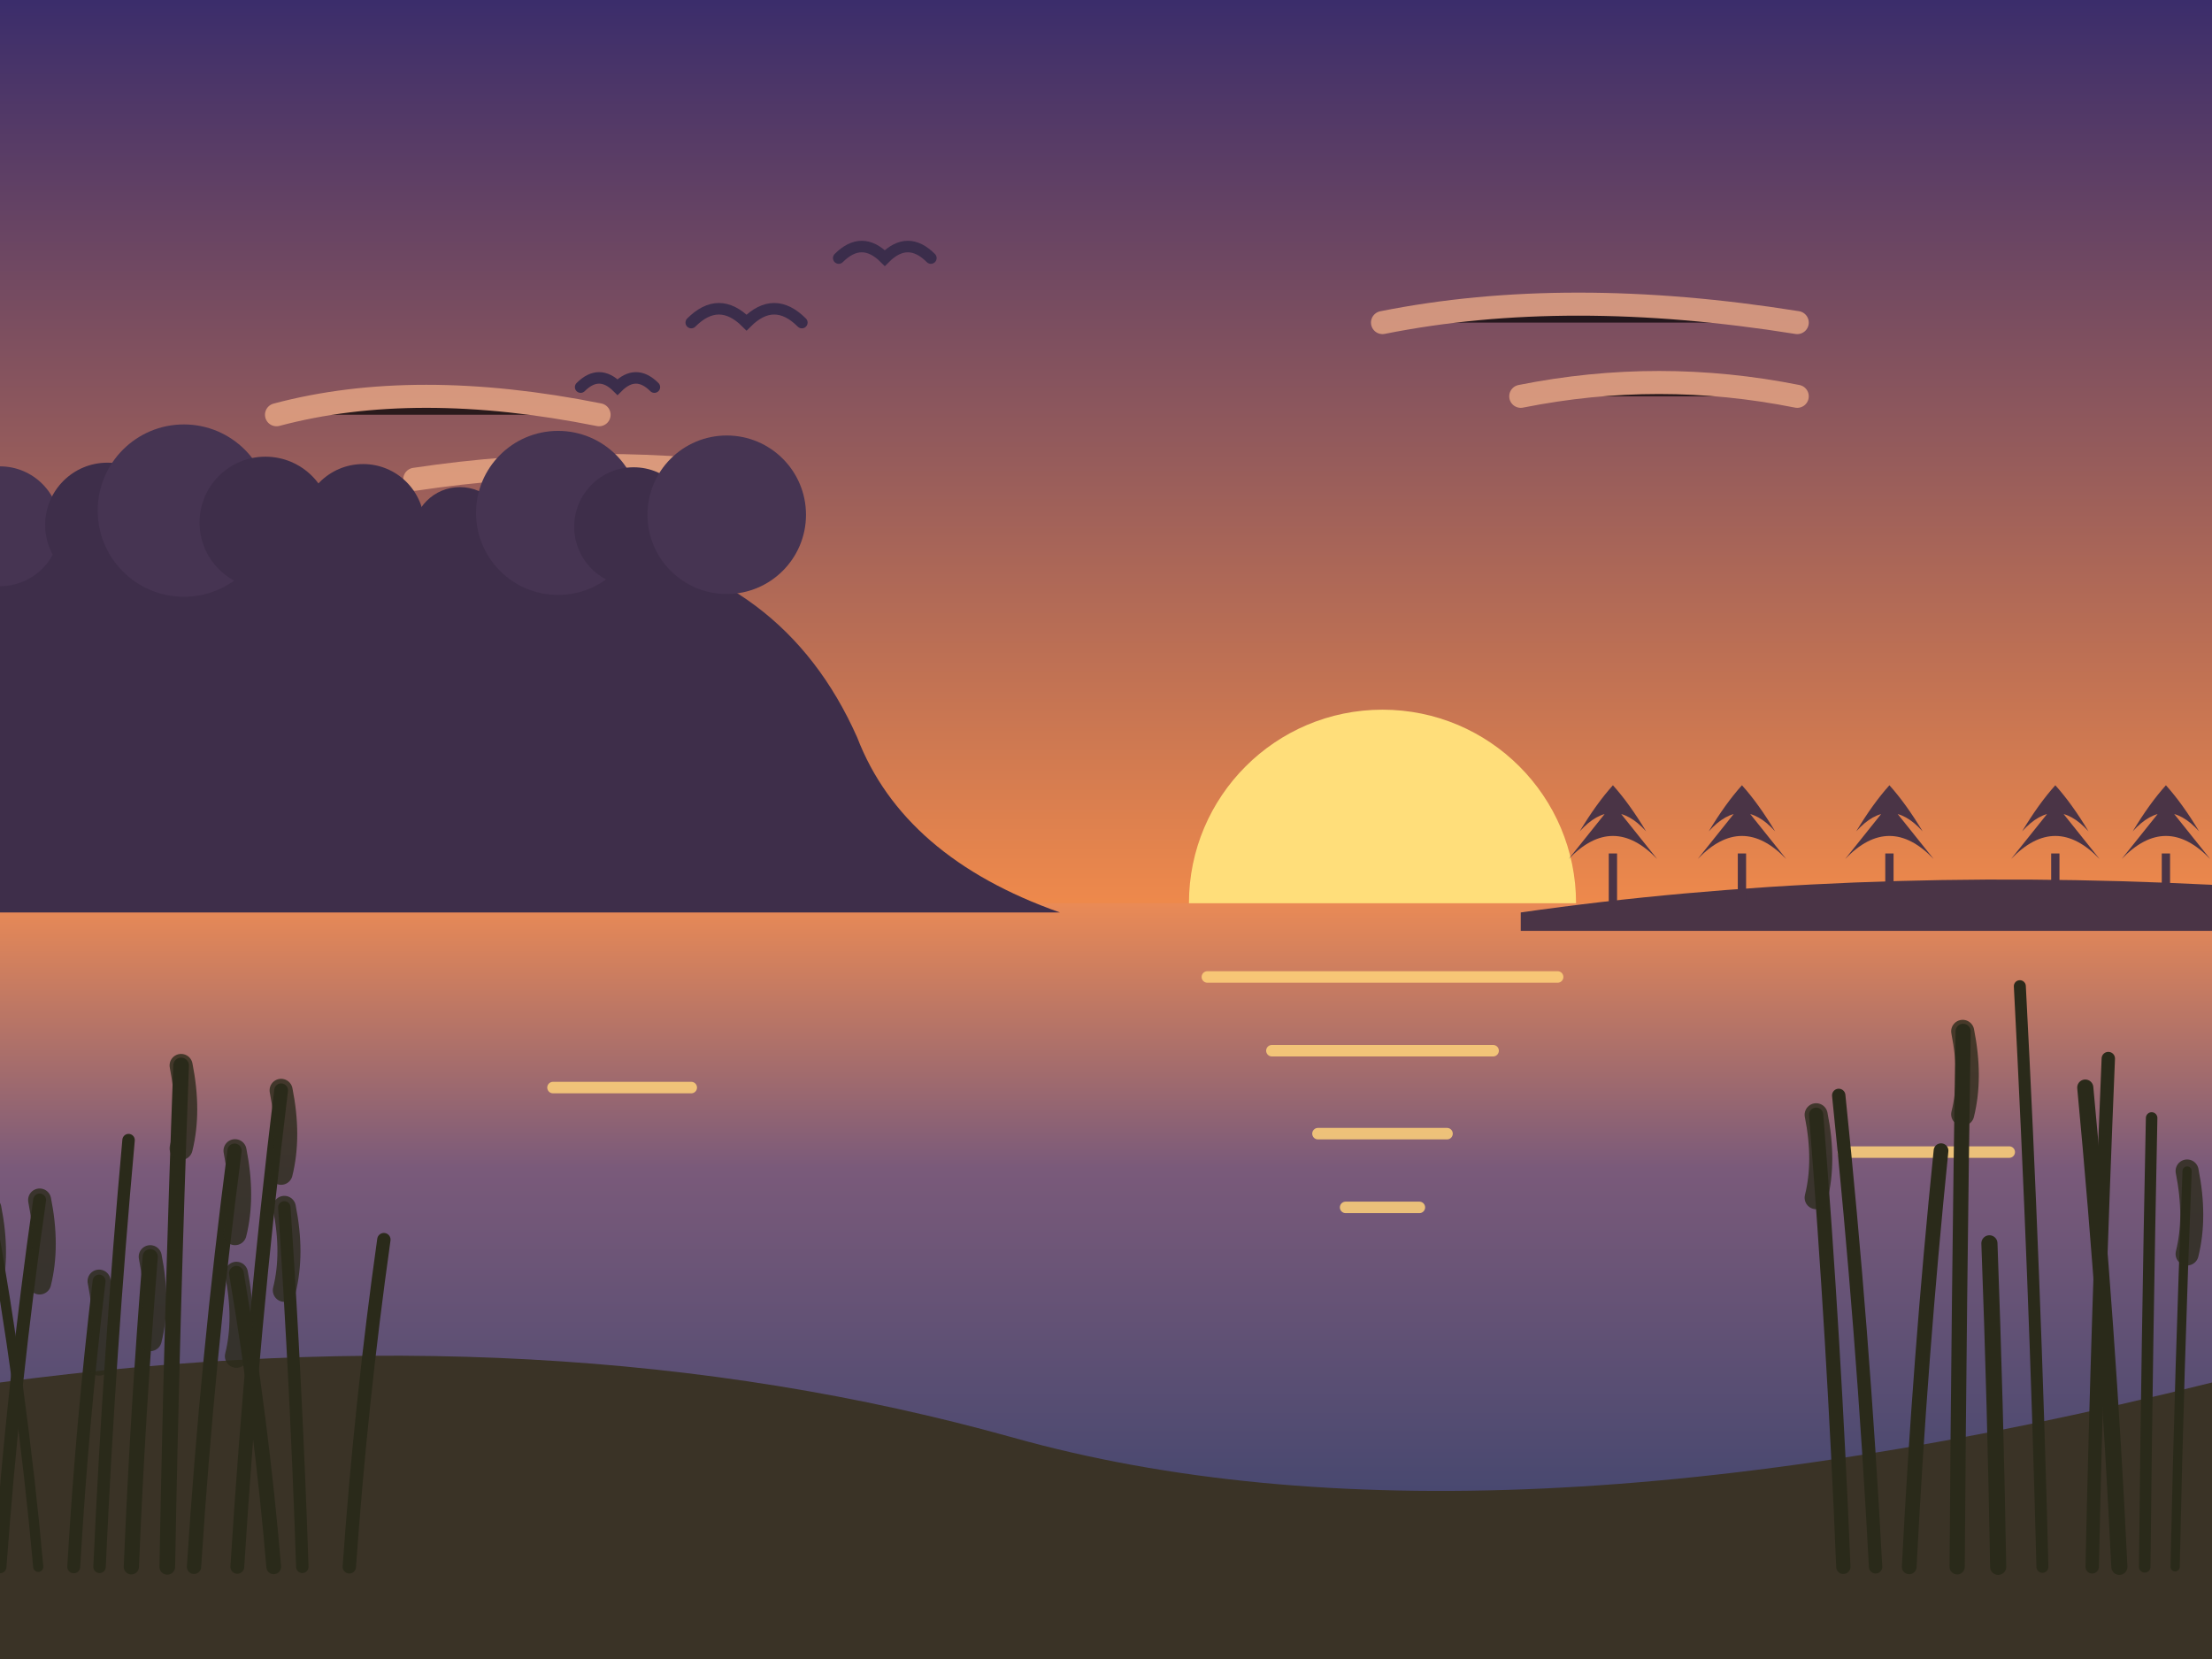
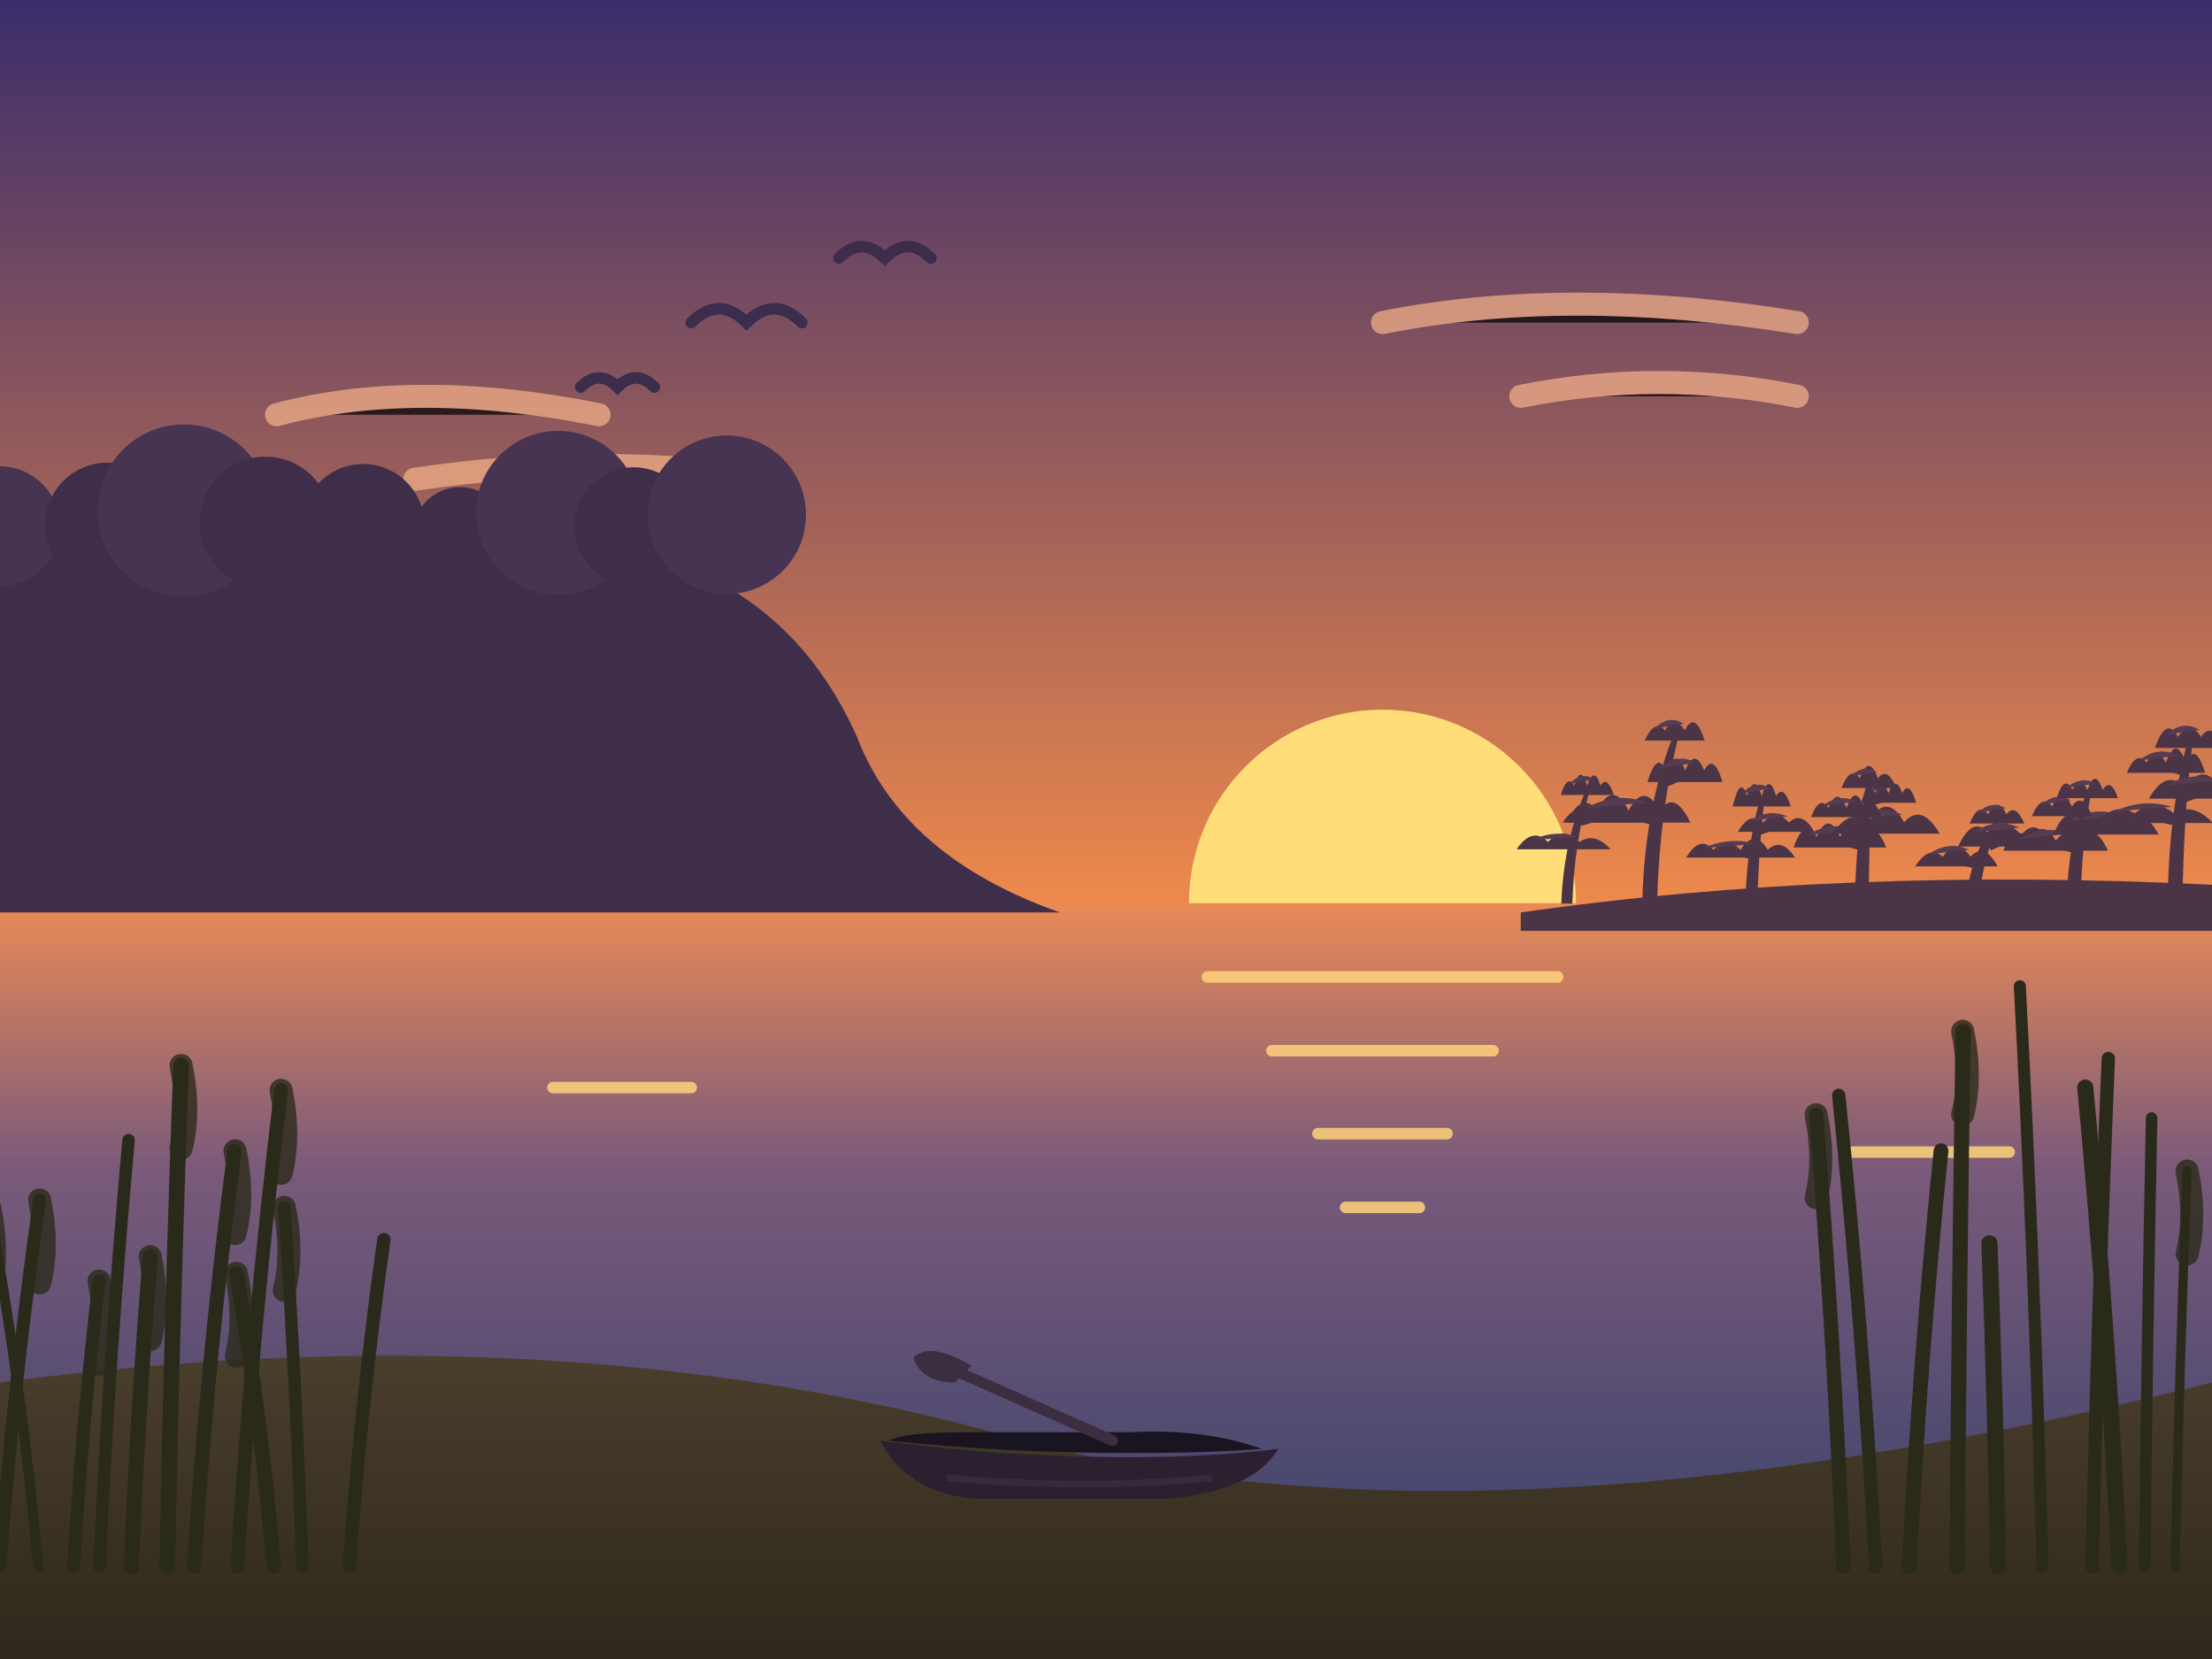
<svg xmlns="http://www.w3.org/2000/svg" width="480" height="360" viewBox="0 0 480 360">
+   <defs>
+     <linearGradient id="g1" x1="0" y1="0" x2="0" y2="1">
+       <stop offset="0" stop-color="#4a3e2c" />
+       <stop offset="1" stop-color="#2e281c" />
+     </linearGradient>
+   </defs>
  <defs>
    <linearGradient id="sky" x1="0" y1="0" x2="0" y2="1">
      <stop offset="0" stop-color="#3b2d6b" />
      <stop offset=".55" stop-color="#f08a4b" />
      <stop offset="1" stop-color="#fcd27a" />
    </linearGradient>
    <linearGradient id="sea" x1="0" y1="0" x2="0" y2="1">
      <stop offset="0" stop-color="#e98a56" />
      <stop offset=".35" stop-color="#7a5a7a" />
      <stop offset="1" stop-color="#2f3f6a" />
    </linearGradient>
  </defs>
  <rect width="480" height="360" fill="url(#sky)" />
  <path d="M60 90 q30 -8 70 0 M90 104 q40 -6 80 0 M300 70 q40 -8 90 0 M330 86 q30 -6 60 0" stroke="#f7b38a" stroke-width="5" stroke-linecap="round" opacity=".7" />
  <circle cx="300" cy="196" r="42" fill="#ffde7a" />
  <rect y="196" width="480" height="164" fill="url(#sea)" />
  <path d="M262 212 h76" stroke="#ffd27a" stroke-width="2.5" stroke-linecap="round" opacity="0.85" />
  <path d="M276 228 h48" stroke="#ffd27a" stroke-width="2.5" stroke-linecap="round" opacity="0.85" />
  <path d="M286 246 h28" stroke="#ffd27a" stroke-width="2.5" stroke-linecap="round" opacity="0.85" />
  <path d="M292 262 h16" stroke="#ffd27a" stroke-width="2.5" stroke-linecap="round" opacity="0.85" />
  <path d="M120 236 h30" stroke="#ffd27a" stroke-width="2.5" stroke-linecap="round" opacity="0.85" />
  <path d="M400 250 h36" stroke="#ffd27a" stroke-width="2.5" stroke-linecap="round" opacity="0.85" />
  <path d="M0 120 Q70 112 130 118 Q170 124 186 160 Q196 186 230 198 H0 Z" fill="#3e2e4a" />
  <circle cx="0.0" cy="114.2" r="13.0" fill="#463452" />
  <circle cx="23.3" cy="113.9" r="13.5" fill="#3e2e4a" />
  <circle cx="39.9" cy="110.8" r="18.7" fill="#463452" />
  <circle cx="57.6" cy="113.4" r="14.3" fill="#3e2e4a" />
  <circle cx="78.8" cy="114.0" r="13.3" fill="#3e2e4a" />
  <circle cx="99.8" cy="115.9" r="10.2" fill="#3e2e4a" />
  <circle cx="121.1" cy="111.3" r="17.8" fill="#463452" />
  <circle cx="137.5" cy="114.3" r="12.9" fill="#3e2e4a" />
  <circle cx="157.7" cy="111.7" r="17.2" fill="#463452" />
  <path d="M330 198 Q400 188 480 192 V202 H330 Z" fill="#4a3446" />
-   <path d="M350 196 v-10.8" stroke="#4a3446" stroke-width="1.8" />
-   <path d="M340.4 186.4 q9.6 -10 19.2 0 q-4.8 -6 -9.6 -12 q-4.8 6 -9.6 12 z M342.8 180.4 q7.2 -8 14.4 0 q-3.6 -6 -7.2 -10 q-3.6 4 -7.2 10 z" fill="#4a3446" />
-   <path d="M378 196 v-10.8" stroke="#4a3446" stroke-width="1.8" />
-   <path d="M368.4 186.4 q9.6 -10 19.2 0 q-4.8 -6 -9.6 -12 q-4.8 6 -9.6 12 z M370.8 180.4 q7.2 -8 14.4 0 q-3.6 -6 -7.2 -10 q-3.6 4 -7.2 10 z" fill="#4a3446" />
-   <path d="M410 196 v-10.8" stroke="#4a3446" stroke-width="1.8" />
-   <path d="M400.4 186.4 q9.6 -10 19.2 0 q-4.8 -6 -9.6 -12 q-4.8 6 -9.6 12 z M402.8 180.4 q7.2 -8 14.4 0 q-3.6 -6 -7.2 -10 q-3.6 4 -7.2 10 z" fill="#4a3446" />
-   <path d="M446 196 v-10.8" stroke="#4a3446" stroke-width="1.8" />
-   <path d="M436.4 186.4 q9.6 -10 19.2 0 q-4.8 -6 -9.6 -12 q-4.8 6 -9.6 12 z M438.8 180.4 q7.2 -8 14.4 0 q-3.6 -6 -7.2 -10 q-3.6 4 -7.2 10 z" fill="#4a3446" />
-   <path d="M470 196 v-10.8" stroke="#4a3446" stroke-width="1.8" />
-   <path d="M460.4 186.4 q9.6 -10 19.2 0 q-4.8 -6 -9.6 -12 q-4.8 6 -9.6 12 z M462.8 180.4 q7.2 -8 14.4 0 q-3.6 -6 -7.2 -10 q-3.6 4 -7.2 10 z" fill="#4a3446" />
+   <path d="M338.8 196.081 Q339.3 182.7 344.0 171.8 L344.9 171.8 Q341.6 182.7 341.2 196.081 Z" fill="#4a3446" />
+   <path d="M342.0 184.6 L339.3 183.5" stroke="#4a3446" stroke-width="0.8" />
+   <path d="M329.1 184.3 Q332.5 179.3 335.9 182.7 Q339.3 179.1 342.7 182.7 Q346.1 180.5 349.5 184.3 Z" fill="#4a3446" />
+   <path d="M332.2 182.4 Q337.3 179.9 342.4 181.6 Q337.3 181.9 332.2 182.4 Z" fill="#553c50" />
+   <path d="M343.1 178.8 L347.5 177.5" stroke="#4a3446" stroke-width="0.8" />
+   <path d="M339.1 178.5 Q341.9 174.1 344.7 176.6 Q347.5 172.6 350.3 176.6 Q353.1 174.3 355.9 178.5 Z" fill="#4a3446" />
+   <path d="M341.6 176.3 Q345.8 173.4 350.0 175.3 Q345.8 175.6 341.6 176.3 Z" fill="#553c50" />
+   <path d="M338.7 172.5 Q340.1 167.9 341.6 170.5 Q343.0 165.7 344.4 170.5 Q345.9 166.0 347.3 170.5 Q348.7 168.1 350.2 172.5 Z" fill="#4a3446" />
+   <path d="M340.4 170.2 Q343.3 167.2 346.2 169.2 Q343.3 169.5 340.4 170.2 Z" fill="#553c50" />
+   <path d="M356.4 195.136 Q356.9 176.0 362.8 160.3 L364.1 160.3 Q360.2 176.0 359.6 195.136 Z" fill="#4a3446" />
+   <path d="M360.4 178.9 L353.4 177.2" stroke="#4a3446" stroke-width="1.1" />
+   <path d="M339.9 178.5 Q343.3 171.5 346.6 175.9 Q350.0 169.1 353.4 175.9 Q356.7 169.5 360.1 175.9 Q363.4 171.3 366.8 178.5 Z" fill="#4a3446" />
+   <path d="M344.0 175.5 Q350.7 171.6 357.4 174.2 Q350.7 174.6 344.0 175.5 Z" fill="#553c50" />
+   <path d="M361.8 170.1 L365.7 168.4" stroke="#4a3446" stroke-width="1.1" />
+   <path d="M357.5 169.7 Q359.5 162.9 361.6 167.2 Q363.6 162.1 365.7 167.2 Q367.7 162.1 369.8 167.2 Q371.8 163.3 373.8 169.7 Z" fill="#4a3446" />
+   <path d="M359.9 166.8 Q364.0 163.2 368.1 165.6 Q364.0 166.0 359.9 166.8 Z" fill="#553c50" />
+   <path d="M356.9 160.7 Q359.1 155.9 361.3 158.5 Q363.4 155.1 365.6 158.5 Q367.8 154.1 369.9 160.7 Z" fill="#4a3446" />
+   <path d="M358.9 158.2 Q362.1 154.9 365.4 157.1 Q362.1 157.5 358.9 158.2 Z" fill="#553c50" />
+   <path d="M378.7 197.388 Q378.9 184.6 381.7 174.2 L382.8 174.2 Q381.6 184.6 381.3 197.388 Z" fill="#4a3446" />
+   <path d="M381.0 186.4 L377.7 185.3" stroke="#4a3446" stroke-width="0.9" />
+   <path d="M365.9 186.1 Q368.9 181.1 371.8 184.4 Q374.8 181.5 377.7 184.4 Q380.7 179.7 383.6 184.4 Q386.6 181.6 389.5 186.1 Z" fill="#4a3446" />
+   <path d="M369.5 184.1 Q375.4 181.4 381.3 183.2 Q375.4 183.5 369.5 184.1 Z" fill="#553c50" />
+   <path d="M381.6 180.8 L385.4 179.5" stroke="#4a3446" stroke-width="0.9" />
+   <path d="M377.1 180.5 Q379.9 175.8 382.6 178.5 Q385.4 175.4 388.2 178.5 Q391.0 175.8 393.7 180.5 Z" fill="#4a3446" />
+   <path d="M379.6 178.2 Q383.7 175.3 387.9 177.2 Q383.7 177.6 379.6 178.2 Z" fill="#553c50" />
+   <path d="M376.0 175.0 Q377.6 168.1 379.1 172.7 Q380.7 167.6 382.3 172.7 Q383.9 167.6 385.4 172.7 Q387.0 170.1 388.6 175.0 Z" fill="#4a3446" />
+   <path d="M377.9 172.3 Q381.0 168.9 384.2 171.2 Q381.0 171.5 377.9 172.3 Z" fill="#553c50" />
+   <path d="M402.5 195.999 Q402.7 182.0 404.9 170.5 L406.1 170.5 Q405.6 182.0 405.5 195.999 Z" fill="#4a3446" />
+   <path d="M404.7 184.3 L399.3 182.8" stroke="#4a3446" stroke-width="1.0" />
+   <path d="M389.2 183.9 Q391.7 177.0 394.2 181.6 Q396.7 175.8 399.3 181.6 Q401.8 175.4 404.3 181.6 Q406.8 177.7 409.3 183.9 Z" fill="#4a3446" />
+   <path d="M392.2 181.3 Q397.3 177.9 402.3 180.2 Q397.3 180.5 392.2 181.3 Z" fill="#553c50" />
+   <path d="M404.9 181.3 L409.3 179.7" stroke="#4a3446" stroke-width="1.0" />
+   <path d="M397.7 180.9 Q401.6 175.1 405.5 178.4 Q409.3 171.7 413.2 178.4 Q417.0 174.2 420.9 180.9 Z" fill="#4a3446" />
+   <path d="M401.2 178.0 Q407.0 174.3 412.8 176.8 Q407.0 177.2 401.2 178.0 Z" fill="#553c50" />
+   <path d="M405.1 177.7 L400.7 176.3" stroke="#4a3446" stroke-width="1.0" />
+   <path d="M393.0 177.3 Q394.9 172.4 396.8 175.3 Q398.7 170.5 400.7 175.3 Q402.6 169.9 404.5 175.3 Q406.4 172.0 408.3 177.3 Z" fill="#4a3446" />
+   <path d="M395.3 175.0 Q399.1 172.0 402.9 174.0 Q399.1 174.3 395.3 175.0 Z" fill="#553c50" />
+   <path d="M405.3 174.6 L409.8 173.2" stroke="#4a3446" stroke-width="1.0" />
+   <path d="M403.9 174.2 Q405.4 168.3 406.9 172.1 Q408.3 168.8 409.8 172.1 Q411.3 168.0 412.8 172.1 Q414.3 169.2 415.8 174.2 Z" fill="#4a3446" />
+   <path d="M405.7 171.8 Q408.6 168.6 411.6 170.7 Q408.6 171.1 405.7 171.8 Z" fill="#553c50" />
+   <path d="M399.6 171.0 Q401.6 166.0 403.6 168.9 Q405.5 163.5 407.5 168.9 Q409.5 166.2 411.5 171.0 Z" fill="#4a3446" />
+   <path d="M401.4 168.6 Q404.4 165.6 407.3 167.6 Q404.4 167.9 401.4 168.6 Z" fill="#553c50" />
+   <path d="M426.6 196.606 Q427.1 186.5 432.8 178.3 L434.0 178.3 Q430.0 186.5 429.4 196.606 Z" fill="#4a3446" />
+   <path d="M430.4 188.4 L424.6 187.0" stroke="#4a3446" stroke-width="1.0" />
+   <path d="M415.6 188.0 Q418.6 183.3 421.6 185.9 Q424.6 181.6 427.6 185.9 Q430.6 182.7 433.5 188.0 Z" fill="#4a3446" />
+   <path d="M418.3 185.5 Q422.8 182.3 427.3 184.4 Q422.8 184.8 418.3 185.5 Z" fill="#553c50" />
+   <path d="M431.8 184.1 L435.2 182.5" stroke="#4a3446" stroke-width="1.0" />
+   <path d="M424.9 183.7 Q428.3 176.5 431.7 181.2 Q435.2 177.2 438.6 181.2 Q442.0 176.9 445.4 183.7 Z" fill="#4a3446" />
+   <path d="M428.0 180.8 Q433.1 177.2 438.2 179.6 Q433.1 180.0 428.0 180.8 Z" fill="#553c50" />
+   <path d="M427.4 178.7 Q429.4 173.9 431.4 176.7 Q433.4 172.6 435.4 176.7 Q437.3 174.2 439.3 178.7 Z" fill="#4a3446" />
+   <path d="M429.2 176.4 Q432.2 173.5 435.2 175.4 Q432.2 175.8 429.2 176.4 Z" fill="#553c50" />
+   <path d="M448.5 195.157 Q448.8 182.9 452.4 172.9 L453.6 172.9 Q451.8 182.9 451.5 195.157 Z" fill="#4a3446" />
+   <path d="M451.3 185.0 L446.1 183.5" stroke="#4a3446" stroke-width="1.0" />
+   <path d="M434.7 184.6 Q437.5 178.2 440.4 182.4 Q443.2 177.4 446.1 182.4 Q448.9 178.9 451.7 182.4 Q454.6 178.3 457.4 184.6 Z" fill="#4a3446" />
+   <path d="M438.1 182.1 Q443.8 178.8 449.5 181.0 Q443.8 181.3 438.1 182.1 Z" fill="#553c50" />
+   <path d="M451.8 181.5 L457.0 179.9" stroke="#4a3446" stroke-width="1.0" />
+   <path d="M445.6 181.1 Q448.4 174.1 451.3 178.7 Q454.1 174.3 457.0 178.7 Q459.8 173.7 462.7 178.7 Q465.6 175.7 468.4 181.1 Z" fill="#4a3446" />
+   <path d="M449.0 178.3 Q454.7 174.6 460.4 177.1 Q454.7 177.5 449.0 178.3 Z" fill="#553c50" />
+   <path d="M452.3 177.4 L447.4 176.0" stroke="#4a3446" stroke-width="1.0" />
+   <path d="M440.9 177.1 Q443.1 172.1 445.3 175.0 Q447.4 170.4 449.6 175.0 Q451.8 171.7 454.0 177.1 Z" fill="#4a3446" />
+   <path d="M442.9 174.7 Q446.1 171.7 449.4 173.7 Q446.1 174.0 442.9 174.7 Z" fill="#553c50" />
+   <path d="M446.3 173.2 Q448.0 167.9 449.7 171.4 Q451.3 168.3 453.0 171.4 Q454.6 166.6 456.3 171.4 Q458.0 168.6 459.6 173.2 Z" fill="#4a3446" />
+   <path d="M448.3 171.0 Q451.7 168.2 455.0 170.1 Q451.7 170.4 448.3 171.0 Z" fill="#553c50" />
+   <path d="M470.4 194.715 Q470.7 176.5 474.5 161.6 L475.7 161.6 Q473.9 176.5 473.6 194.715 Z" fill="#4a3446" />
+   <path d="M473.4 179.0 L467.5 177.6" stroke="#4a3446" stroke-width="1.0" />
+   <path d="M454.8 178.6 Q459.0 173.9 463.2 176.5 Q467.5 173.0 471.7 176.5 Q475.9 174.0 480.2 178.6 Z" fill="#4a3446" />
+   <path d="M458.6 176.2 Q464.9 173.1 471.3 175.1 Q464.9 175.5 458.6 176.2 Z" fill="#553c50" />
+   <path d="M473.9 173.7 L478.0 172.1" stroke="#4a3446" stroke-width="1.0" />
+   <path d="M466.3 173.3 Q470.2 166.6 474.1 171.0 Q478.0 165.1 481.9 171.0 Q485.8 166.4 489.7 173.3 Z" fill="#4a3446" />
+   <path d="M469.8 170.6 Q475.7 167.1 481.5 169.4 Q475.7 169.8 469.8 170.6 Z" fill="#553c50" />
+   <path d="M474.4 168.1 L470.0 166.6" stroke="#4a3446" stroke-width="1.0" />
+   <path d="M461.5 167.7 Q463.7 162.7 465.8 165.5 Q467.9 161.6 470.0 165.5 Q472.2 159.4 474.3 165.5 Q476.4 160.8 478.5 167.7 Z" fill="#4a3446" />
+   <path d="M464.1 165.1 Q468.3 161.7 472.6 164.0 Q468.3 164.4 464.1 165.1 Z" fill="#553c50" />
+   <path d="M467.6 162.3 Q470.1 155.3 472.6 159.9 Q475.1 156.1 477.6 159.9 Q480.1 156.3 482.6 162.3 Z" fill="#4a3446" />
+   <path d="M469.8 159.6 Q473.6 156.1 477.3 158.4 Q473.6 158.8 469.8 159.6 Z" fill="#553c50" />
  <path d="M150 70 q6 -6 12 0 q6 -6 12 0 M182 56 q5 -5 10 0 q5 -5 10 0 M126 84 q4 -4 8 0 q4 -4 8 0" stroke="#3b2d4b" stroke-width="2.5" fill="none" stroke-linecap="round" />
-   <path d="M0 300 Q120 284 220 312 T480 300 V360 H0 Z" fill="#3a3326" />
+   <path d="M0 300 Q120 284 220 312 T480 300 V360 H0 Z" fill="url(#g1)" />
+   <g transform="translate(236 318) scale(-0.9 0.9)">
+     <path d="M-46 -4 Q-40 6 -20 8 L28 8 Q44 6 50 -6 Q20 -2 -10 -2 Q-30 -2 -46 -4 Z" fill="#2a2030" />
+     <path d="M-42 -4 Q-28 -9 -10 -8 L30 -8 Q44 -8 48 -6 Q20 -3 -10 -3 Q-30 -3 -42 -4 Z" fill="#1a1420" />
+     <path d="M-30 3 Q0 6 34 3" stroke="#3a2e40" stroke-width="1.6" fill="none" opacity=".8" />
+     <path d="M-6 -6 L30 -22" stroke="#3a2e40" stroke-width="2.6" stroke-linecap="round" />
+     <path d="M28 -24 q10 -6 14 -2 q-2 6 -10 6 z" fill="#3a2e40" />
+   </g>
  <path d="M0.0 340 q2.9 -39.8 8.6 -79.6" stroke="#2a2a1a" stroke-width="2.8" fill="none" stroke-linecap="round" />
  <path d="M8.6 260.4 q2 10 0 18" stroke="#2a2a1a" stroke-width="5" fill="none" stroke-linecap="round" opacity=".8" />
  <path d="M8.3 340 q-3.5 -38.9 -10.6 -77.8" stroke="#2a2a1a" stroke-width="2.2" fill="none" stroke-linecap="round" />
  <path d="M-2.2 262.2 q2 10 0 18" stroke="#2a2a1a" stroke-width="5" fill="none" stroke-linecap="round" opacity=".8" />
  <path d="M16.0 340 q1.8 -31.0 5.5 -62.0" stroke="#2a2a1a" stroke-width="2.8" fill="none" stroke-linecap="round" />
  <path d="M21.5 278.0 q2 10 0 18" stroke="#2a2a1a" stroke-width="5" fill="none" stroke-linecap="round" opacity=".8" />
  <path d="M21.6 340 q2.1 -46.3 6.3 -92.6" stroke="#2a2a1a" stroke-width="2.7" fill="none" stroke-linecap="round" />
  <path d="M28.5 340 q1.4 -33.7 4.1 -67.3" stroke="#2a2a1a" stroke-width="3.3" fill="none" stroke-linecap="round" />
  <path d="M32.6 272.7 q2 10 0 18" stroke="#2a2a1a" stroke-width="5" fill="none" stroke-linecap="round" opacity=".8" />
  <path d="M36.3 340 q1.0 -54.4 3.0 -108.8" stroke="#2a2a1a" stroke-width="3.4" fill="none" stroke-linecap="round" />
  <path d="M39.3 231.2 q2 10 0 18" stroke="#2a2a1a" stroke-width="5" fill="none" stroke-linecap="round" opacity=".8" />
  <path d="M42.1 340 q2.9 -45.2 8.8 -90.3" stroke="#2a2a1a" stroke-width="3.1" fill="none" stroke-linecap="round" />
  <path d="M51.0 249.7 q2 10 0 18" stroke="#2a2a1a" stroke-width="5" fill="none" stroke-linecap="round" opacity=".8" />
  <path d="M51.5 340 q3.2 -51.7 9.5 -103.4" stroke="#2a2a1a" stroke-width="3.0" fill="none" stroke-linecap="round" />
  <path d="M61.0 236.6 q2 10 0 18" stroke="#2a2a1a" stroke-width="5" fill="none" stroke-linecap="round" opacity=".8" />
  <path d="M59.4 340 q-2.7 -31.8 -8.1 -63.7" stroke="#2a2a1a" stroke-width="3.2" fill="none" stroke-linecap="round" />
  <path d="M51.3 276.3 q2 10 0 18" stroke="#2a2a1a" stroke-width="5" fill="none" stroke-linecap="round" opacity=".8" />
  <path d="M65.6 340 q-1.3 -39.0 -3.9 -78.0" stroke="#2a2a1a" stroke-width="2.7" fill="none" stroke-linecap="round" />
  <path d="M61.7 262.0 q2 10 0 18" stroke="#2a2a1a" stroke-width="5" fill="none" stroke-linecap="round" opacity=".8" />
  <path d="M75.8 340 q2.5 -35.5 7.5 -71.0" stroke="#2a2a1a" stroke-width="2.9" fill="none" stroke-linecap="round" />
  <path d="M400.0 340 q-2.0 -49.1 -5.9 -98.1" stroke="#2a2a1a" stroke-width="3.1" fill="none" stroke-linecap="round" />
  <path d="M394.1 241.9 q2 10 0 18" stroke="#2a2a1a" stroke-width="5" fill="none" stroke-linecap="round" opacity=".8" />
  <path d="M407.0 340 q-2.7 -51.1 -8.0 -102.3" stroke="#2a2a1a" stroke-width="2.9" fill="none" stroke-linecap="round" />
  <path d="M414.3 340 q2.3 -45.2 6.9 -90.3" stroke="#2a2a1a" stroke-width="3.2" fill="none" stroke-linecap="round" />
  <path d="M424.7 340 q0.4 -58.1 1.3 -116.2" stroke="#2a2a1a" stroke-width="3.3" fill="none" stroke-linecap="round" />
  <path d="M425.9 223.8 q2 10 0 18" stroke="#2a2a1a" stroke-width="5" fill="none" stroke-linecap="round" opacity=".8" />
  <path d="M433.6 340 q-0.6 -35.1 -1.9 -70.2" stroke="#2a2a1a" stroke-width="3.5" fill="none" stroke-linecap="round" />
  <path d="M443.2 340 q-1.6 -63.0 -4.9 -126.0" stroke="#2a2a1a" stroke-width="2.6" fill="none" stroke-linecap="round" />
  <path d="M454.0 340 q1.2 -55.2 3.5 -110.3" stroke="#2a2a1a" stroke-width="2.9" fill="none" stroke-linecap="round" />
  <path d="M459.9 340 q-2.5 -52.0 -7.4 -104.0" stroke="#2a2a1a" stroke-width="3.5" fill="none" stroke-linecap="round" />
  <path d="M465.4 340 q0.5 -48.7 1.5 -97.4" stroke="#2a2a1a" stroke-width="2.5" fill="none" stroke-linecap="round" />
  <path d="M472.0 340 q0.9 -43.0 2.6 -85.9" stroke="#2a2a1a" stroke-width="2.0" fill="none" stroke-linecap="round" />
  <path d="M474.6 254.1 q2 10 0 18" stroke="#2a2a1a" stroke-width="5" fill="none" stroke-linecap="round" opacity=".8" />
</svg>
